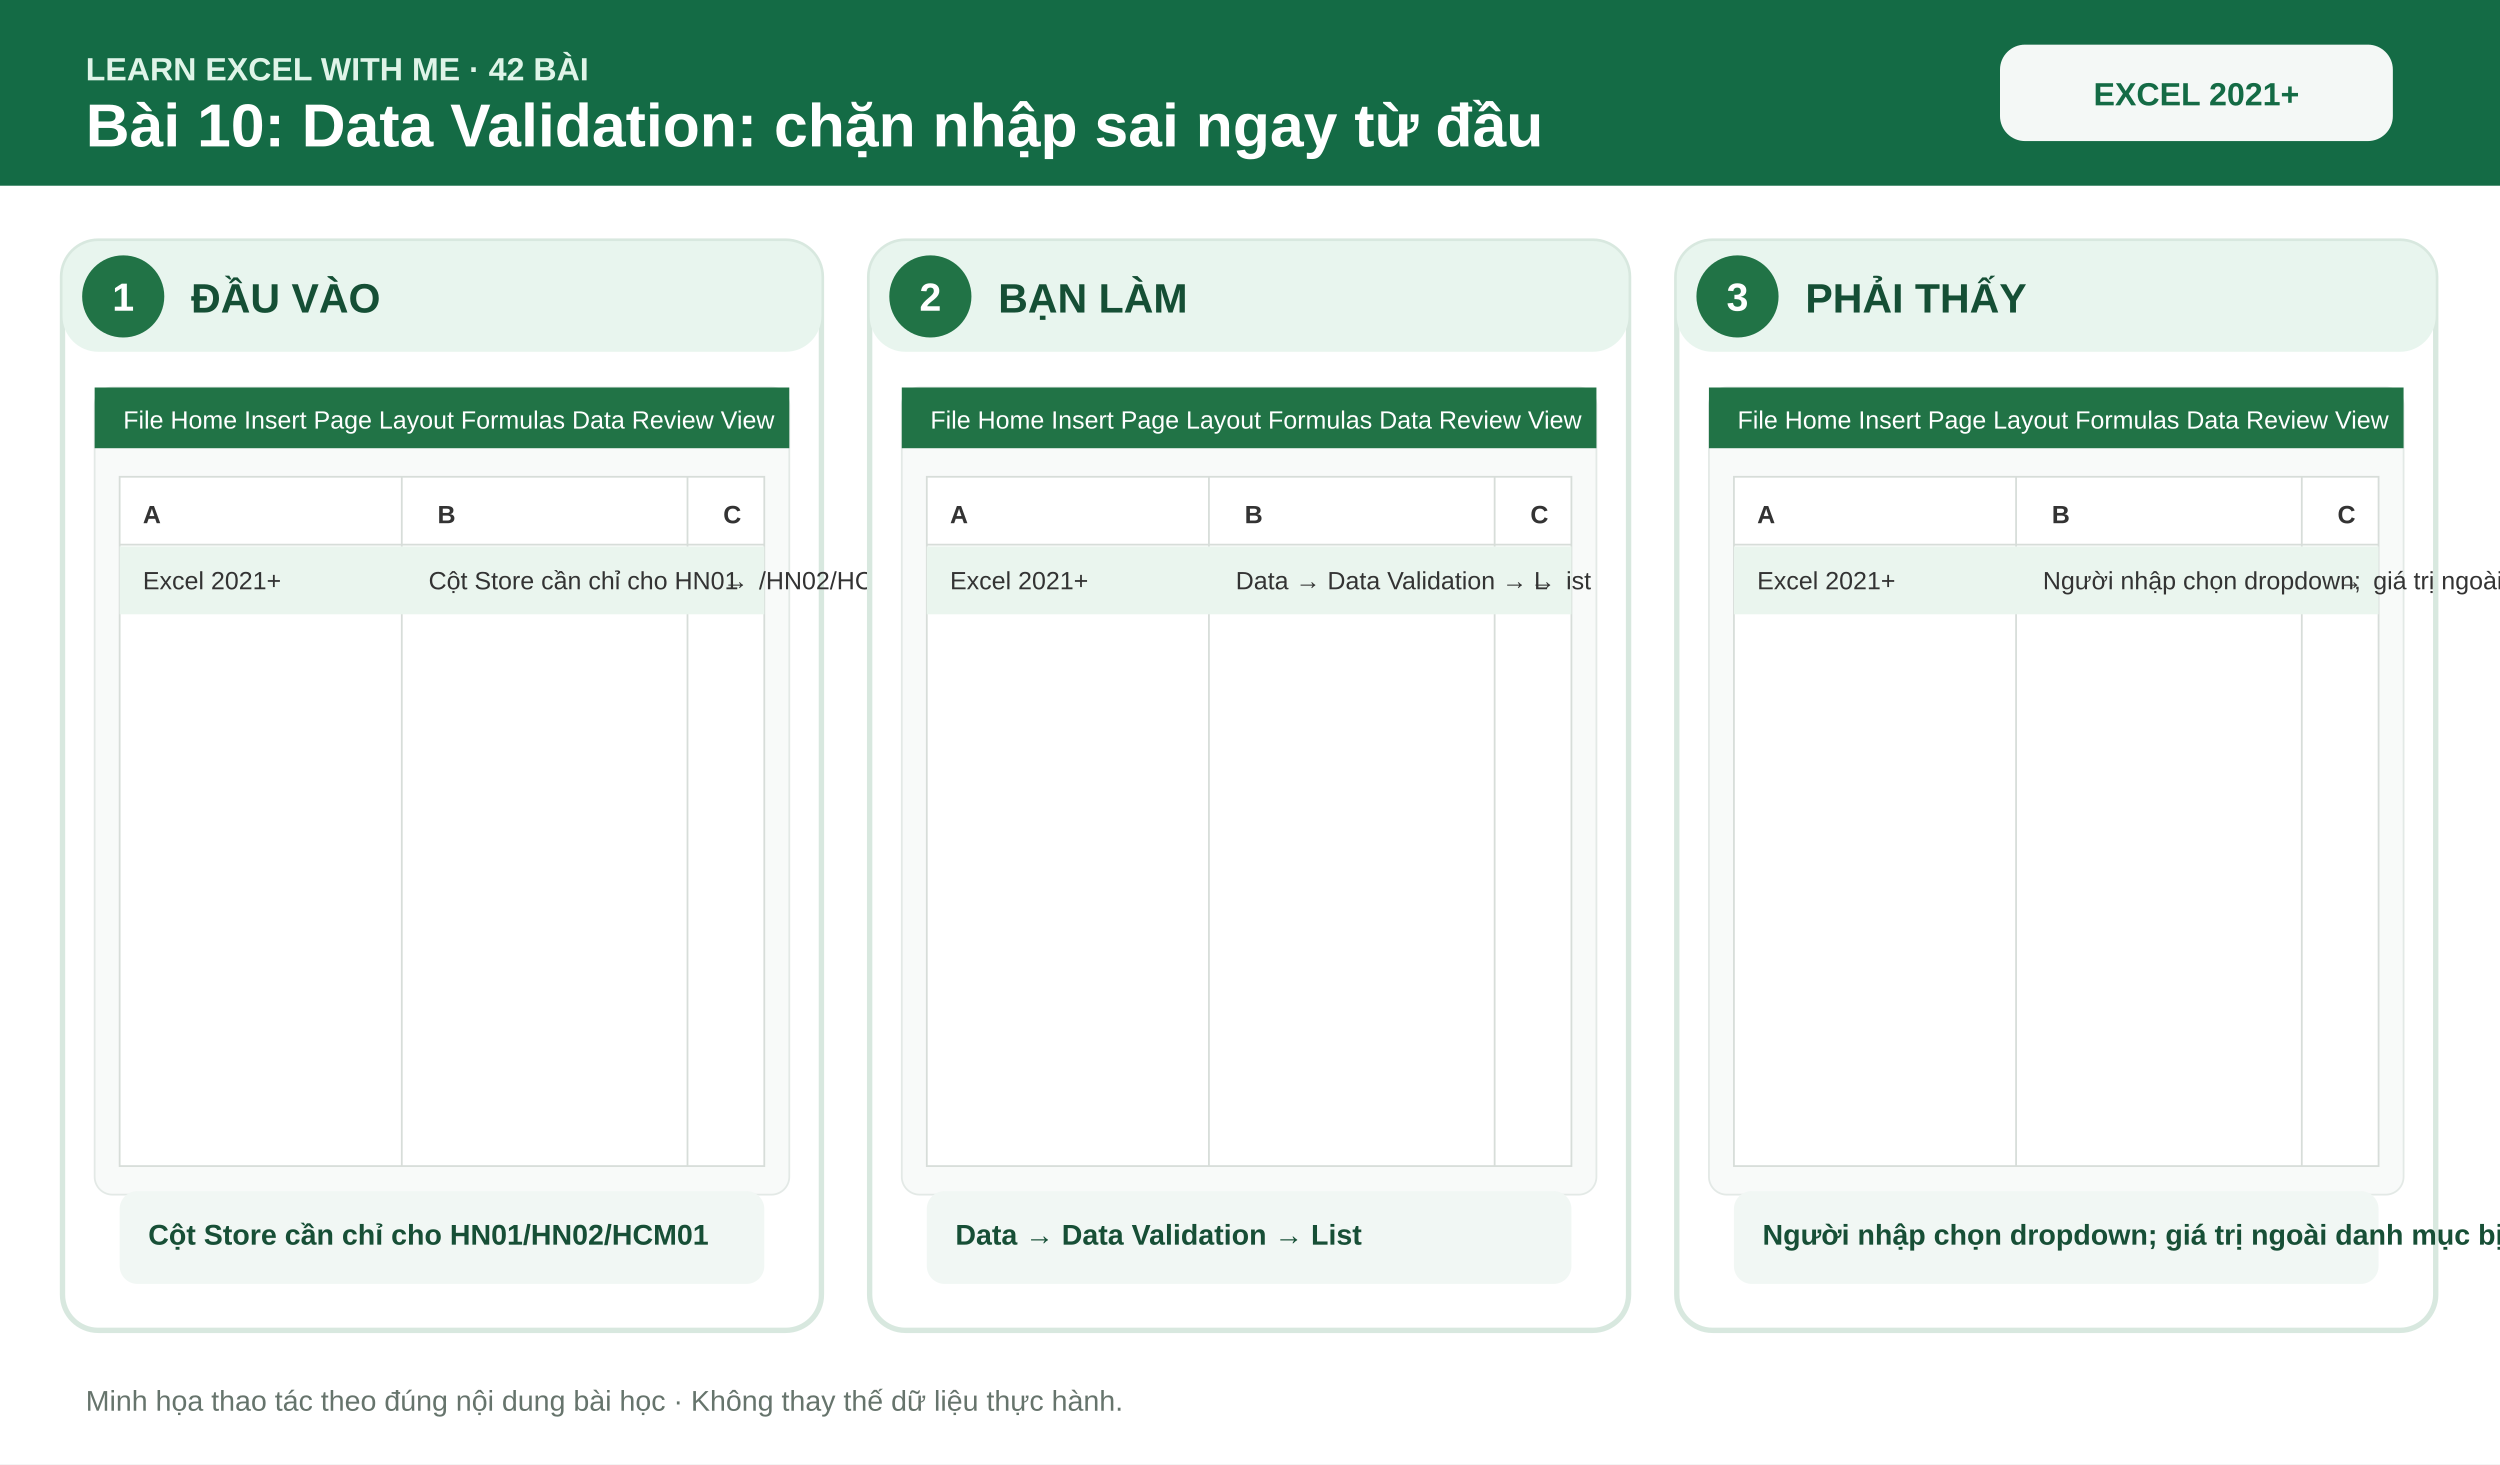
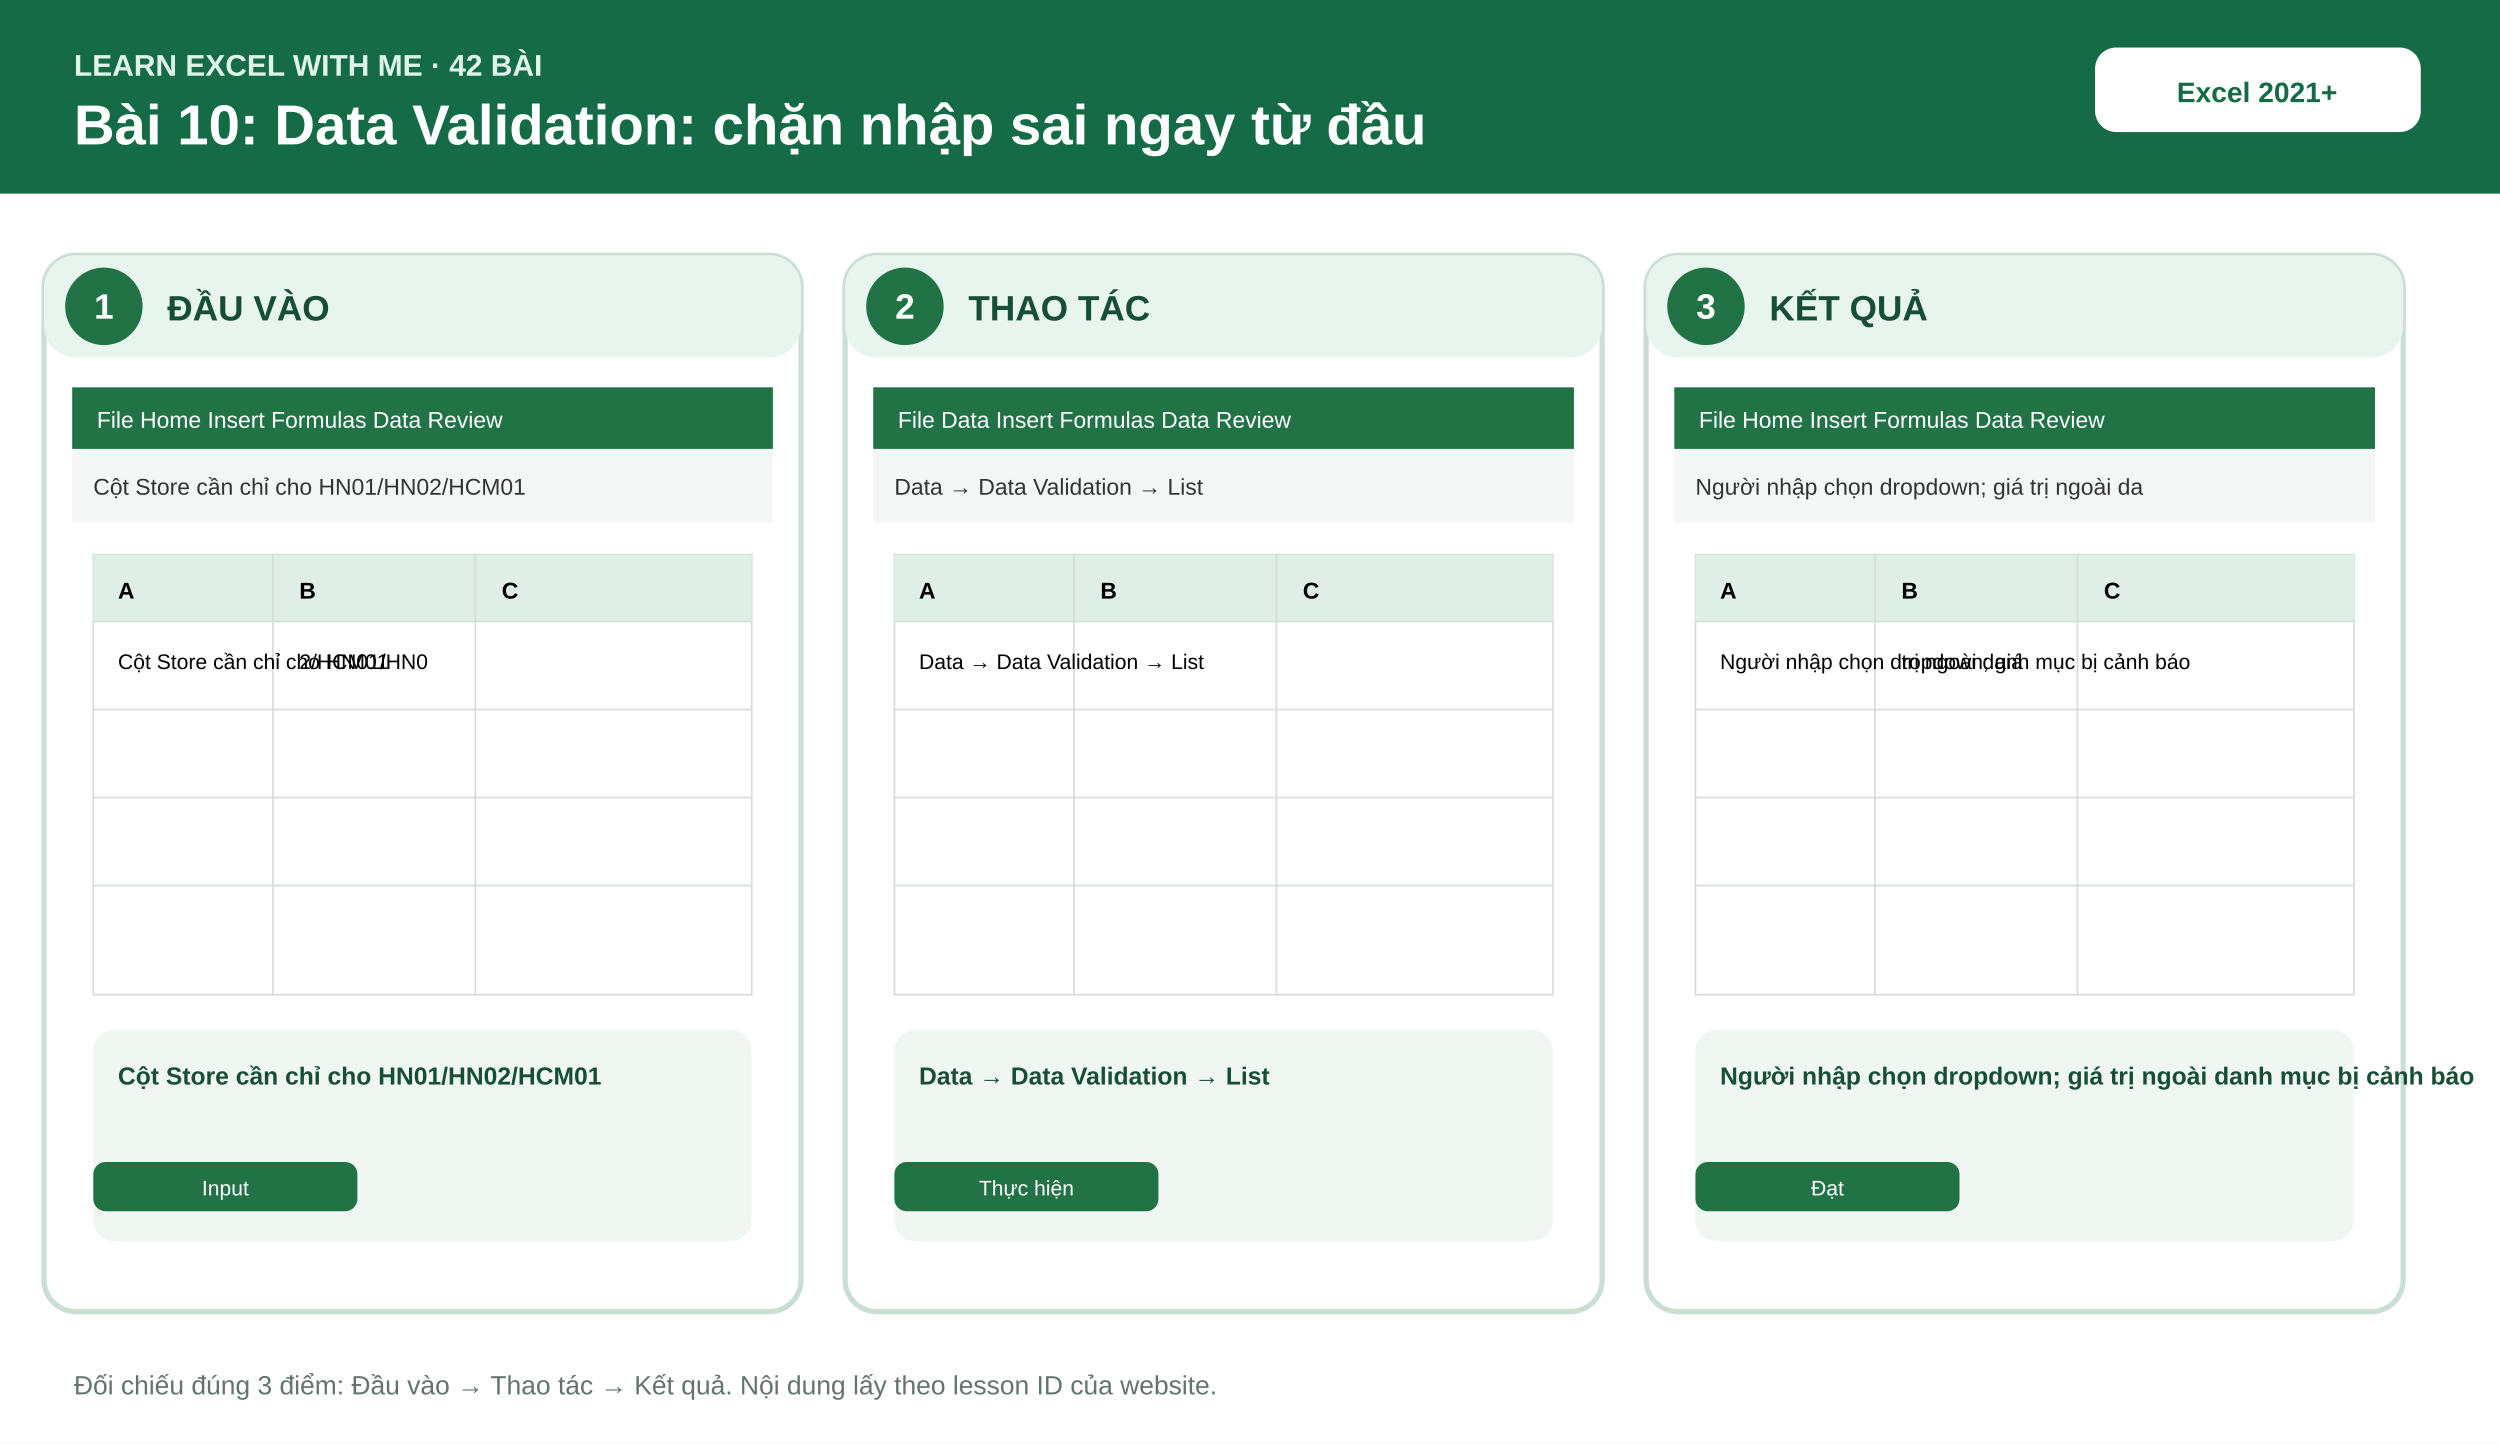
- <svg xmlns="http://www.w3.org/2000/svg" width="1400" height="820" viewBox="0 0 1400 820">
-   <rect width="1400" height="820" fill="#fff" />
-   <rect x="0" y="0" width="1400" height="104" fill="#146b45" />
-   <text x="48" y="45" font-family="Arial" font-size="18" font-weight="700" fill="#dff4e8">LEARN EXCEL WITH ME · 42 BÀI</text>
-   <text x="48" y="82" font-family="Arial" font-size="34" font-weight="700" fill="#fff">Bài 10: Data Validation: chặn nhập sai ngay từ đầu</text>
-   <rect x="1120" y="25" width="220" height="54" rx="14" fill="#fff" opacity=".95" />
-   <text x="1230" y="59" text-anchor="middle" font-family="Arial" font-size="18" font-weight="700" fill="#146b45">EXCEL 2021+</text>
-   <rect x="35" y="135" width="425" height="610" rx="20" fill="#fff" stroke="#d8e8df" stroke-width="3" />
-   <rect x="35" y="135" width="425" height="62" rx="20" fill="#e8f5ee" />
-   <circle cx="69" cy="166" r="23" fill="#217346" />
-   <text x="69" y="174" text-anchor="middle" font-family="Arial" font-size="22" font-weight="700" fill="#fff">1</text>
-   <text x="107" y="175" font-family="Arial" font-size="23" font-weight="700" fill="#154f35">ĐẦU VÀO</text>
-   <rect x="53" y="217" width="389" height="452" rx="10" fill="#f8faf9" stroke="#e3e9e6" />
-   <rect x="53" y="217" width="389" height="34" fill="#217346" />
-   <text x="69" y="240" font-family="Arial" font-size="14" fill="#fff">File  Home  Insert  Page Layout  Formulas  Data  Review  View</text>
-   <rect x="67" y="267" width="361" height="386" fill="#fff" stroke="#d7ddd9" />
-   <line x1="67" y1="305" x2="428" y2="305" stroke="#d7ddd9" />
-   <line x1="225" y1="267" x2="225" y2="653" stroke="#d7ddd9" />
-   <line x1="385" y1="267" x2="385" y2="653" stroke="#d7ddd9" />
-   <line x1="545" y1="267" x2="545" y2="653" stroke="#d7ddd9" />
-   <text x="80" y="293" font-family="Arial" font-size="14" font-weight="700" fill="#333">A</text>
-   <text x="245" y="293" font-family="Arial" font-size="14" font-weight="700" fill="#333">B</text>
-   <text x="405" y="293" font-family="Arial" font-size="14" font-weight="700" fill="#333">C</text>
-   <text x="565" y="293" font-family="Arial" font-size="14" font-weight="700" fill="#333">D</text>
-   <rect x="67" y="306" width="361" height="38" fill="#eaf5ee" />
-   <text x="80" y="330" font-family="Arial" font-size="14" fill="#333">Excel 2021+</text>
-   <text x="240" y="330" font-family="Arial" font-size="14" fill="#333">Cột Store cần chỉ cho HN01</text>
-   <text x="405" y="330" font-family="Arial" font-size="14" fill="#333">→</text>
-   <text x="425" y="330" font-family="Arial" font-size="14" fill="#333">/HN02/HCM01</text>
-   <rect x="67" y="667" width="361" height="52" rx="10" fill="#f1f7f4" />
-   <text x="83" y="697" font-family="Arial" font-size="16" font-weight="700" fill="#174f36">Cột Store cần chỉ cho HN01/HN02/HCM01</text>
-   <rect x="487" y="135" width="425" height="610" rx="20" fill="#fff" stroke="#d8e8df" stroke-width="3" />
-   <rect x="487" y="135" width="425" height="62" rx="20" fill="#e8f5ee" />
-   <circle cx="521" cy="166" r="23" fill="#217346" />
-   <text x="521" y="174" text-anchor="middle" font-family="Arial" font-size="22" font-weight="700" fill="#fff">2</text>
-   <text x="559" y="175" font-family="Arial" font-size="23" font-weight="700" fill="#154f35">BẠN LÀM</text>
-   <rect x="505" y="217" width="389" height="452" rx="10" fill="#f8faf9" stroke="#e3e9e6" />
-   <rect x="505" y="217" width="389" height="34" fill="#217346" />
-   <text x="521" y="240" font-family="Arial" font-size="14" fill="#fff">File  Home  Insert  Page Layout  Formulas  Data  Review  View</text>
-   <rect x="519" y="267" width="361" height="386" fill="#fff" stroke="#d7ddd9" />
-   <line x1="519" y1="305" x2="880" y2="305" stroke="#d7ddd9" />
-   <line x1="677" y1="267" x2="677" y2="653" stroke="#d7ddd9" />
-   <line x1="837" y1="267" x2="837" y2="653" stroke="#d7ddd9" />
-   <line x1="997" y1="267" x2="997" y2="653" stroke="#d7ddd9" />
-   <text x="532" y="293" font-family="Arial" font-size="14" font-weight="700" fill="#333">A</text>
-   <text x="697" y="293" font-family="Arial" font-size="14" font-weight="700" fill="#333">B</text>
-   <text x="857" y="293" font-family="Arial" font-size="14" font-weight="700" fill="#333">C</text>
-   <text x="1017" y="293" font-family="Arial" font-size="14" font-weight="700" fill="#333">D</text>
-   <rect x="519" y="306" width="361" height="38" fill="#eaf5ee" />
-   <text x="532" y="330" font-family="Arial" font-size="14" fill="#333">Excel 2021+</text>
-   <text x="692" y="330" font-family="Arial" font-size="14" fill="#333">Data → Data Validation → L</text>
-   <text x="857" y="330" font-family="Arial" font-size="14" fill="#333">→</text>
-   <text x="877" y="330" font-family="Arial" font-size="14" fill="#333">ist</text>
-   <rect x="519" y="667" width="361" height="52" rx="10" fill="#f1f7f4" />
-   <text x="535" y="697" font-family="Arial" font-size="16" font-weight="700" fill="#174f36">Data → Data Validation → List</text>
-   <rect x="939" y="135" width="425" height="610" rx="20" fill="#fff" stroke="#d8e8df" stroke-width="3" />
-   <rect x="939" y="135" width="425" height="62" rx="20" fill="#e8f5ee" />
-   <circle cx="973" cy="166" r="23" fill="#217346" />
-   <text x="973" y="174" text-anchor="middle" font-family="Arial" font-size="22" font-weight="700" fill="#fff">3</text>
-   <text x="1011" y="175" font-family="Arial" font-size="23" font-weight="700" fill="#154f35">PHẢI THẤY</text>
-   <rect x="957" y="217" width="389" height="452" rx="10" fill="#f8faf9" stroke="#e3e9e6" />
-   <rect x="957" y="217" width="389" height="34" fill="#217346" />
-   <text x="973" y="240" font-family="Arial" font-size="14" fill="#fff">File  Home  Insert  Page Layout  Formulas  Data  Review  View</text>
-   <rect x="971" y="267" width="361" height="386" fill="#fff" stroke="#d7ddd9" />
-   <line x1="971" y1="305" x2="1332" y2="305" stroke="#d7ddd9" />
-   <line x1="1129" y1="267" x2="1129" y2="653" stroke="#d7ddd9" />
-   <line x1="1289" y1="267" x2="1289" y2="653" stroke="#d7ddd9" />
-   <line x1="1449" y1="267" x2="1449" y2="653" stroke="#d7ddd9" />
-   <text x="984" y="293" font-family="Arial" font-size="14" font-weight="700" fill="#333">A</text>
-   <text x="1149" y="293" font-family="Arial" font-size="14" font-weight="700" fill="#333">B</text>
-   <text x="1309" y="293" font-family="Arial" font-size="14" font-weight="700" fill="#333">C</text>
-   <text x="1469" y="293" font-family="Arial" font-size="14" font-weight="700" fill="#333">D</text>
-   <rect x="971" y="306" width="361" height="38" fill="#eaf5ee" />
-   <text x="984" y="330" font-family="Arial" font-size="14" fill="#333">Excel 2021+</text>
-   <text x="1144" y="330" font-family="Arial" font-size="14" fill="#333">Người nhập chọn dropdown; </text>
-   <text x="1309" y="330" font-family="Arial" font-size="14" fill="#333">→</text>
-   <text x="1329" y="330" font-family="Arial" font-size="14" fill="#333">giá trị ngoài danh mục bị </text>
-   <rect x="971" y="667" width="361" height="52" rx="10" fill="#f1f7f4" />
-   <text x="987" y="697" font-family="Arial" font-size="16" font-weight="700" fill="#174f36">Người nhập chọn dropdown; giá trị ngoài danh mục bị cảnh báo</text>
-   <text x="48" y="790" font-family="Arial" font-size="16" fill="#66746c">Minh họa thao tác theo đúng nội dung bài học · Không thay thế dữ liệu thực hành.</text>
+ <svg xmlns="http://www.w3.org/2000/svg" width="1420" height="820">
+   <rect width="1420" height="820" fill="#fff" />
+   <rect width="1420" height="110" fill="#146b45" />
+   <text x="42" y="43" font-family="Arial" font-size="17" font-weight="700" fill="#dff4e8">LEARN EXCEL WITH ME · 42 BÀI</text>
+   <text x="42" y="82" font-family="Arial" font-size="32" font-weight="700" fill="#fff">Bài 10: Data Validation: chặn nhập sai ngay từ đầu</text>
+   <rect x="1190" y="27" width="185" height="48" rx="12" fill="#fff" />
+   <text x="1282" y="58" text-anchor="middle" font-family="Arial" font-size="16" font-weight="700" fill="#146b45">Excel 2021+</text>
+   <g>
+     <rect x="25" y="145" width="430" height="600" rx="18" fill="#fff" stroke="#cbded4" stroke-width="3" />
+     <rect x="25" y="145" width="430" height="58" rx="18" fill="#e8f5ee" />
+     <circle cx="59" cy="174" r="22" fill="#217346" />
+     <text x="59" y="181" text-anchor="middle" font-family="Arial" font-size="20" font-weight="700" fill="#fff">1</text>
+     <text x="95" y="182" font-family="Arial" font-size="20" font-weight="700" fill="#174f36">ĐẦU VÀO</text>
+     <rect x="41" y="220" width="398" height="35" fill="#217346" />
+     <text x="55" y="243" font-family="Arial" font-size="13" fill="#fff">File  Home  Insert  Formulas  Data  Review</text>
+     <rect x="41" y="255" width="398" height="42" fill="#f4f7f5" />
+     <text x="53" y="281" font-family="Arial" font-size="13" fill="#333">Cột Store cần chỉ cho HN01/HN02/HCM01</text>
+     <rect x="53" y="315" width="374" height="250" fill="#fff" stroke="#d6ded9" />
+     <rect x="53" y="315" width="374" height="38" fill="#dfeee7" />
+     <path d="M53 353h374M53 403h374M53 453h374M53 503h374M155 315v250M270 315v250" stroke="#d6ded9" />
+     <text x="67" y="340" font-family="Arial" font-size="13" font-weight="700">A</text>
+     <text x="170" y="340" font-family="Arial" font-size="13" font-weight="700">B</text>
+     <text x="285" y="340" font-family="Arial" font-size="13" font-weight="700">C</text>
+     <text x="67" y="380" font-family="Arial" font-size="12">Cột Store cần chỉ cho HN01/HN0</text>
+     <text x="170" y="380" font-family="Arial" font-size="12">2/HCM01</text>
+     <text x="285" y="380" font-family="Arial" font-size="12" />
+     <rect x="53" y="585" width="374" height="120" rx="12" fill="#f0f7f3" />
+     <text x="67" y="616" font-family="Arial" font-size="14" font-weight="700" fill="#174f36">Cột Store cần chỉ cho HN01/HN02/HCM01</text>
+     <rect x="53" y="660" width="150" height="28" rx="7" fill="#217346" />
+     <text x="128" y="679" text-anchor="middle" font-family="Arial" font-size="12" fill="#fff">Input</text>
+   </g>
+   <g>
+     <rect x="480" y="145" width="430" height="600" rx="18" fill="#fff" stroke="#cbded4" stroke-width="3" />
+     <rect x="480" y="145" width="430" height="58" rx="18" fill="#e8f5ee" />
+     <circle cx="514" cy="174" r="22" fill="#217346" />
+     <text x="514" y="181" text-anchor="middle" font-family="Arial" font-size="20" font-weight="700" fill="#fff">2</text>
+     <text x="550" y="182" font-family="Arial" font-size="20" font-weight="700" fill="#174f36">THAO TÁC</text>
+     <rect x="496" y="220" width="398" height="35" fill="#217346" />
+     <text x="510" y="243" font-family="Arial" font-size="13" fill="#fff">File  Data  Insert  Formulas  Data  Review</text>
+     <rect x="496" y="255" width="398" height="42" fill="#f4f7f5" />
+     <text x="508" y="281" font-family="Arial" font-size="13" fill="#333">Data → Data Validation → List</text>
+     <rect x="508" y="315" width="374" height="250" fill="#fff" stroke="#d6ded9" />
+     <rect x="508" y="315" width="374" height="38" fill="#dfeee7" />
+     <path d="M508 353h374M508 403h374M508 453h374M508 503h374M610 315v250M725 315v250" stroke="#d6ded9" />
+     <text x="522" y="340" font-family="Arial" font-size="13" font-weight="700">A</text>
+     <text x="625" y="340" font-family="Arial" font-size="13" font-weight="700">B</text>
+     <text x="740" y="340" font-family="Arial" font-size="13" font-weight="700">C</text>
+     <text x="522" y="380" font-family="Arial" font-size="12">Data → Data Validation → List</text>
+     <text x="625" y="380" font-family="Arial" font-size="12" />
+     <text x="740" y="380" font-family="Arial" font-size="12" />
+     <rect x="508" y="585" width="374" height="120" rx="12" fill="#f0f7f3" />
+     <text x="522" y="616" font-family="Arial" font-size="14" font-weight="700" fill="#174f36">Data → Data Validation → List</text>
+     <rect x="508" y="660" width="150" height="28" rx="7" fill="#217346" />
+     <text x="583" y="679" text-anchor="middle" font-family="Arial" font-size="12" fill="#fff">Thực hiện</text>
+   </g>
+   <g>
+     <rect x="935" y="145" width="430" height="600" rx="18" fill="#fff" stroke="#cbded4" stroke-width="3" />
+     <rect x="935" y="145" width="430" height="58" rx="18" fill="#e8f5ee" />
+     <circle cx="969" cy="174" r="22" fill="#217346" />
+     <text x="969" y="181" text-anchor="middle" font-family="Arial" font-size="20" font-weight="700" fill="#fff">3</text>
+     <text x="1005" y="182" font-family="Arial" font-size="20" font-weight="700" fill="#174f36">KẾT QUẢ</text>
+     <rect x="951" y="220" width="398" height="35" fill="#217346" />
+     <text x="965" y="243" font-family="Arial" font-size="13" fill="#fff">File  Home  Insert  Formulas  Data  Review</text>
+     <rect x="951" y="255" width="398" height="42" fill="#f4f7f5" />
+     <text x="963" y="281" font-family="Arial" font-size="13" fill="#333">Người nhập chọn dropdown; giá trị ngoài da</text>
+     <rect x="963" y="315" width="374" height="250" fill="#fff" stroke="#d6ded9" />
+     <rect x="963" y="315" width="374" height="38" fill="#dfeee7" />
+     <path d="M963 353h374M963 403h374M963 453h374M963 503h374M1065 315v250M1180 315v250" stroke="#d6ded9" />
+     <text x="977" y="340" font-family="Arial" font-size="13" font-weight="700">A</text>
+     <text x="1080" y="340" font-family="Arial" font-size="13" font-weight="700">B</text>
+     <text x="1195" y="340" font-family="Arial" font-size="13" font-weight="700">C</text>
+     <text x="977" y="380" font-family="Arial" font-size="12">Người nhập chọn dropdown; giá </text>
+     <text x="1080" y="380" font-family="Arial" font-size="12">trị ngoài danh mục bị cảnh báo</text>
+     <text x="1195" y="380" font-family="Arial" font-size="12" />
+     <rect x="963" y="585" width="374" height="120" rx="12" fill="#f0f7f3" />
+     <text x="977" y="616" font-family="Arial" font-size="14" font-weight="700" fill="#174f36">Người nhập chọn dropdown; giá trị ngoài danh mục bị cảnh báo</text>
+     <rect x="963" y="660" width="150" height="28" rx="7" fill="#217346" />
+     <text x="1038" y="679" text-anchor="middle" font-family="Arial" font-size="12" fill="#fff">Đạt</text>
+   </g>
+   <text x="42" y="792" font-family="Arial" font-size="15" fill="#64736b">Đối chiếu đúng 3 điểm: Đầu vào → Thao tác → Kết quả. Nội dung lấy theo lesson ID của website.</text>
</svg>
